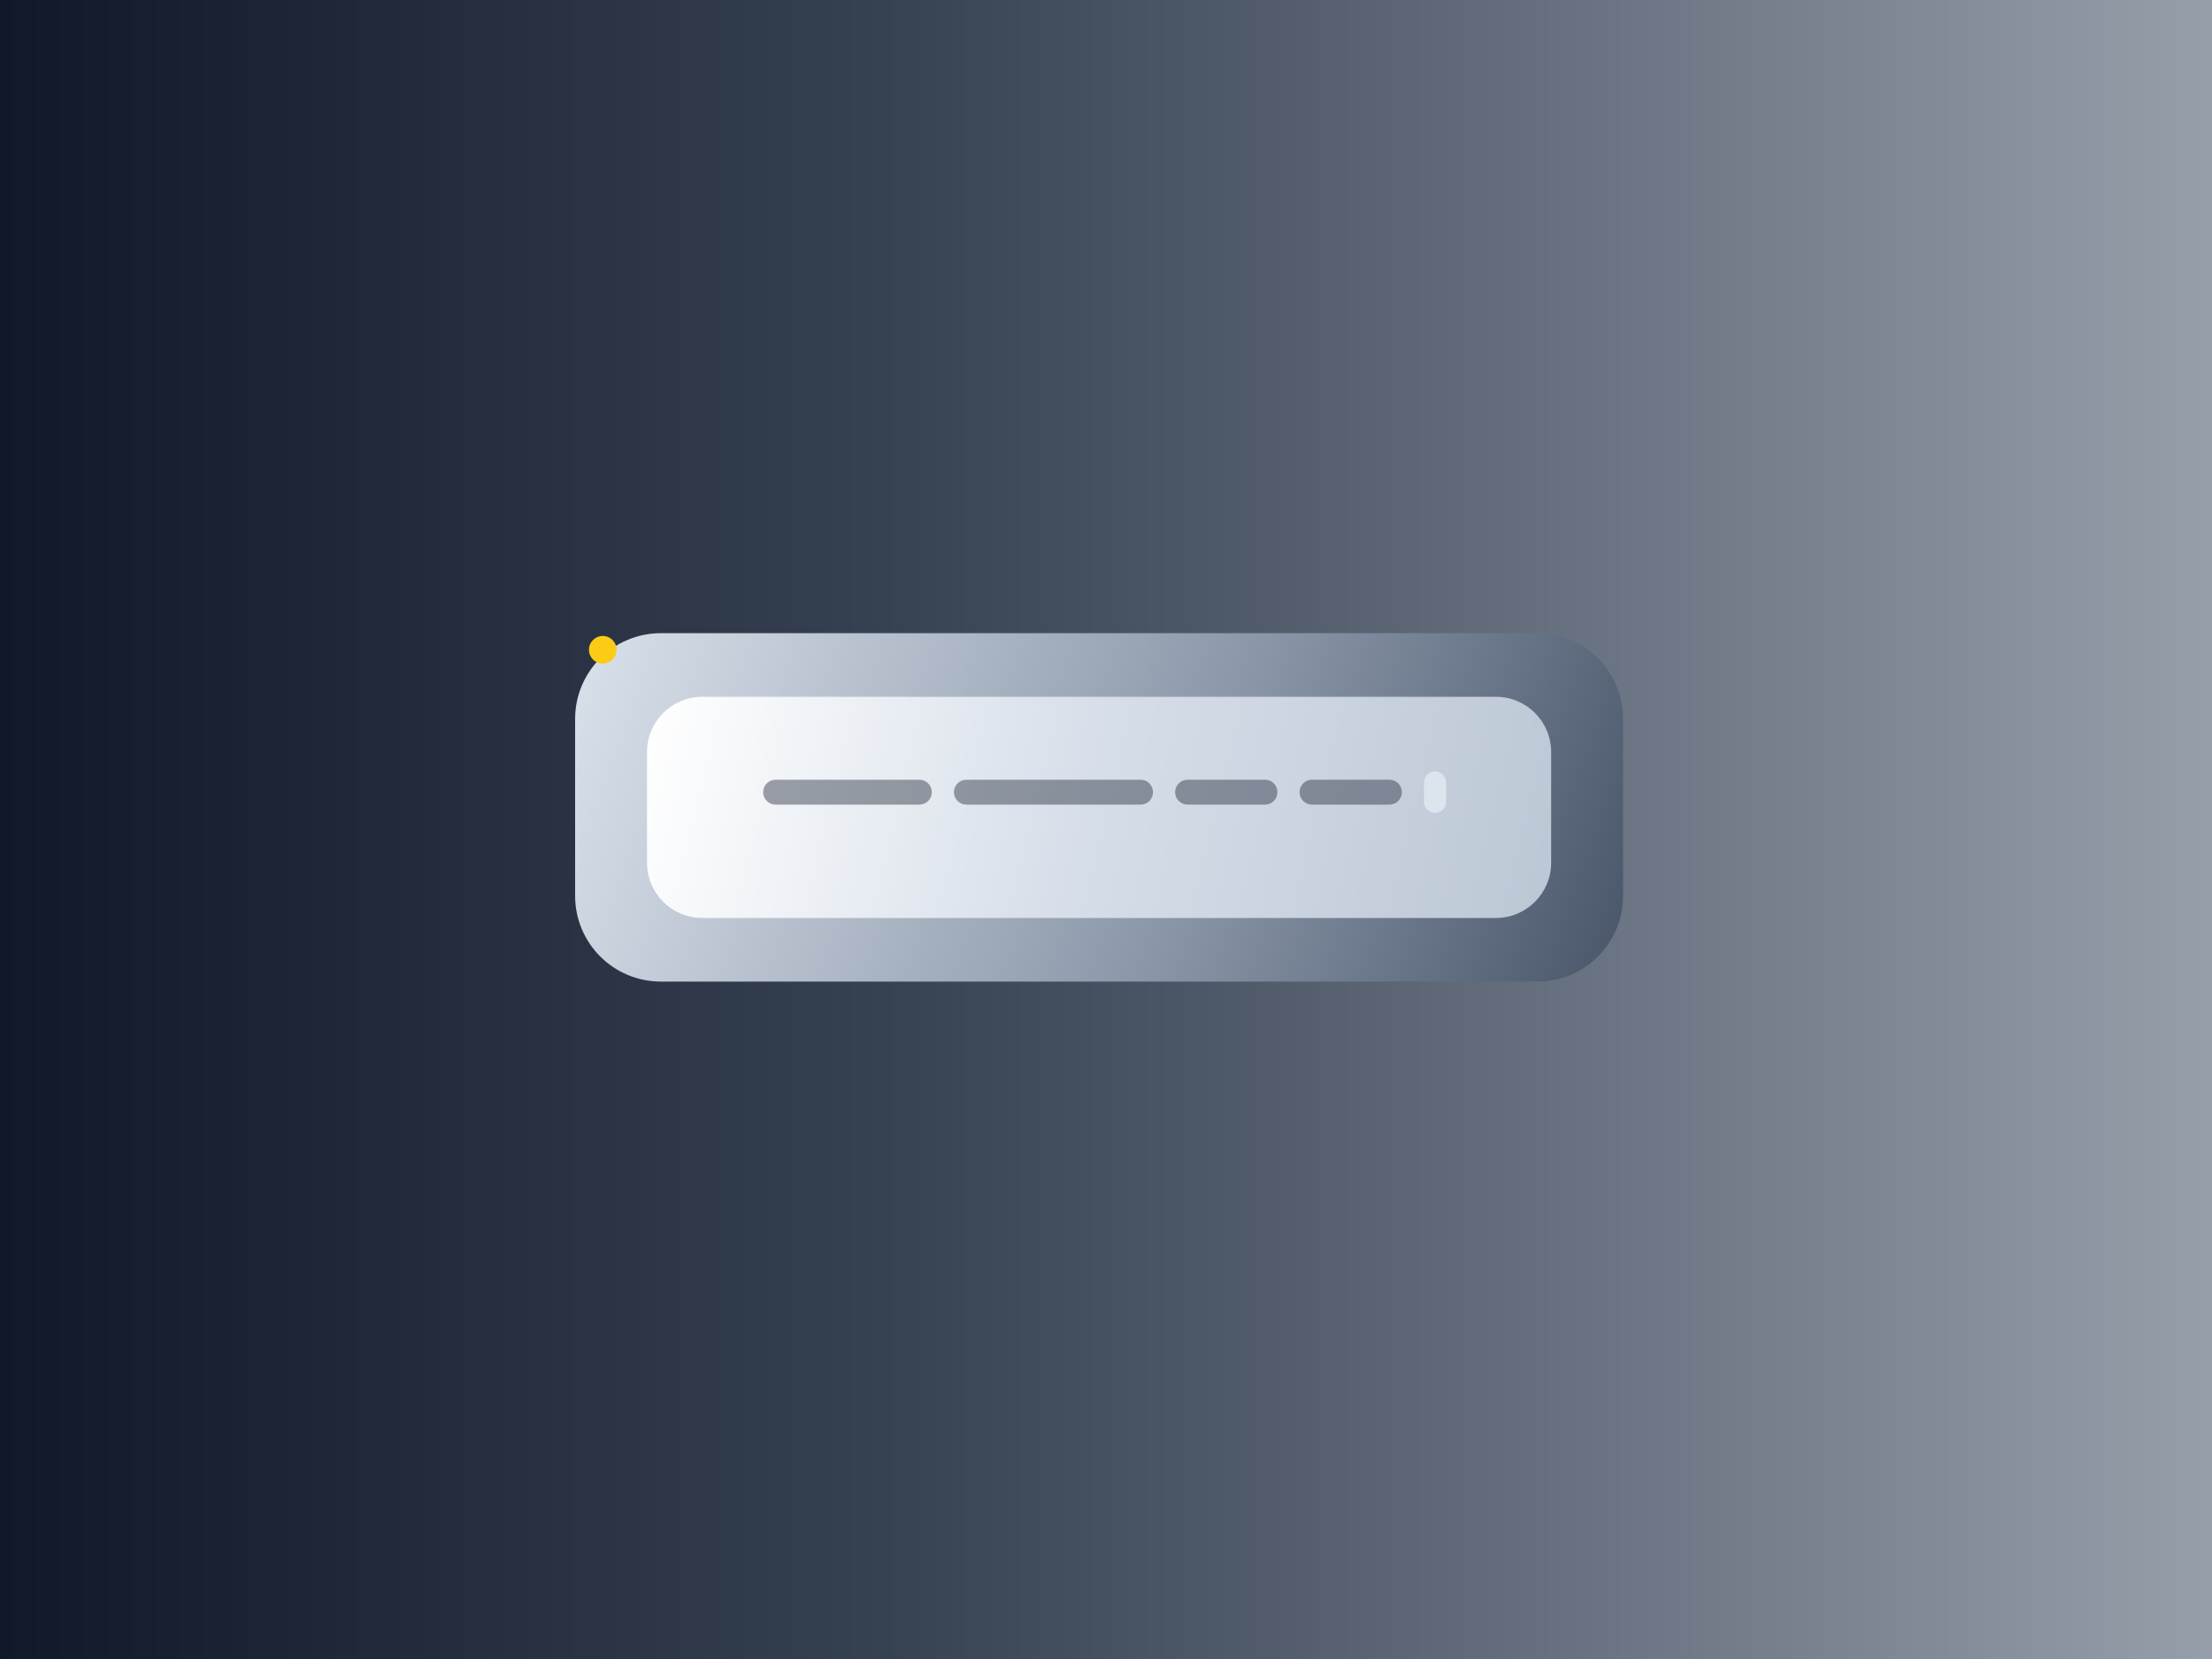
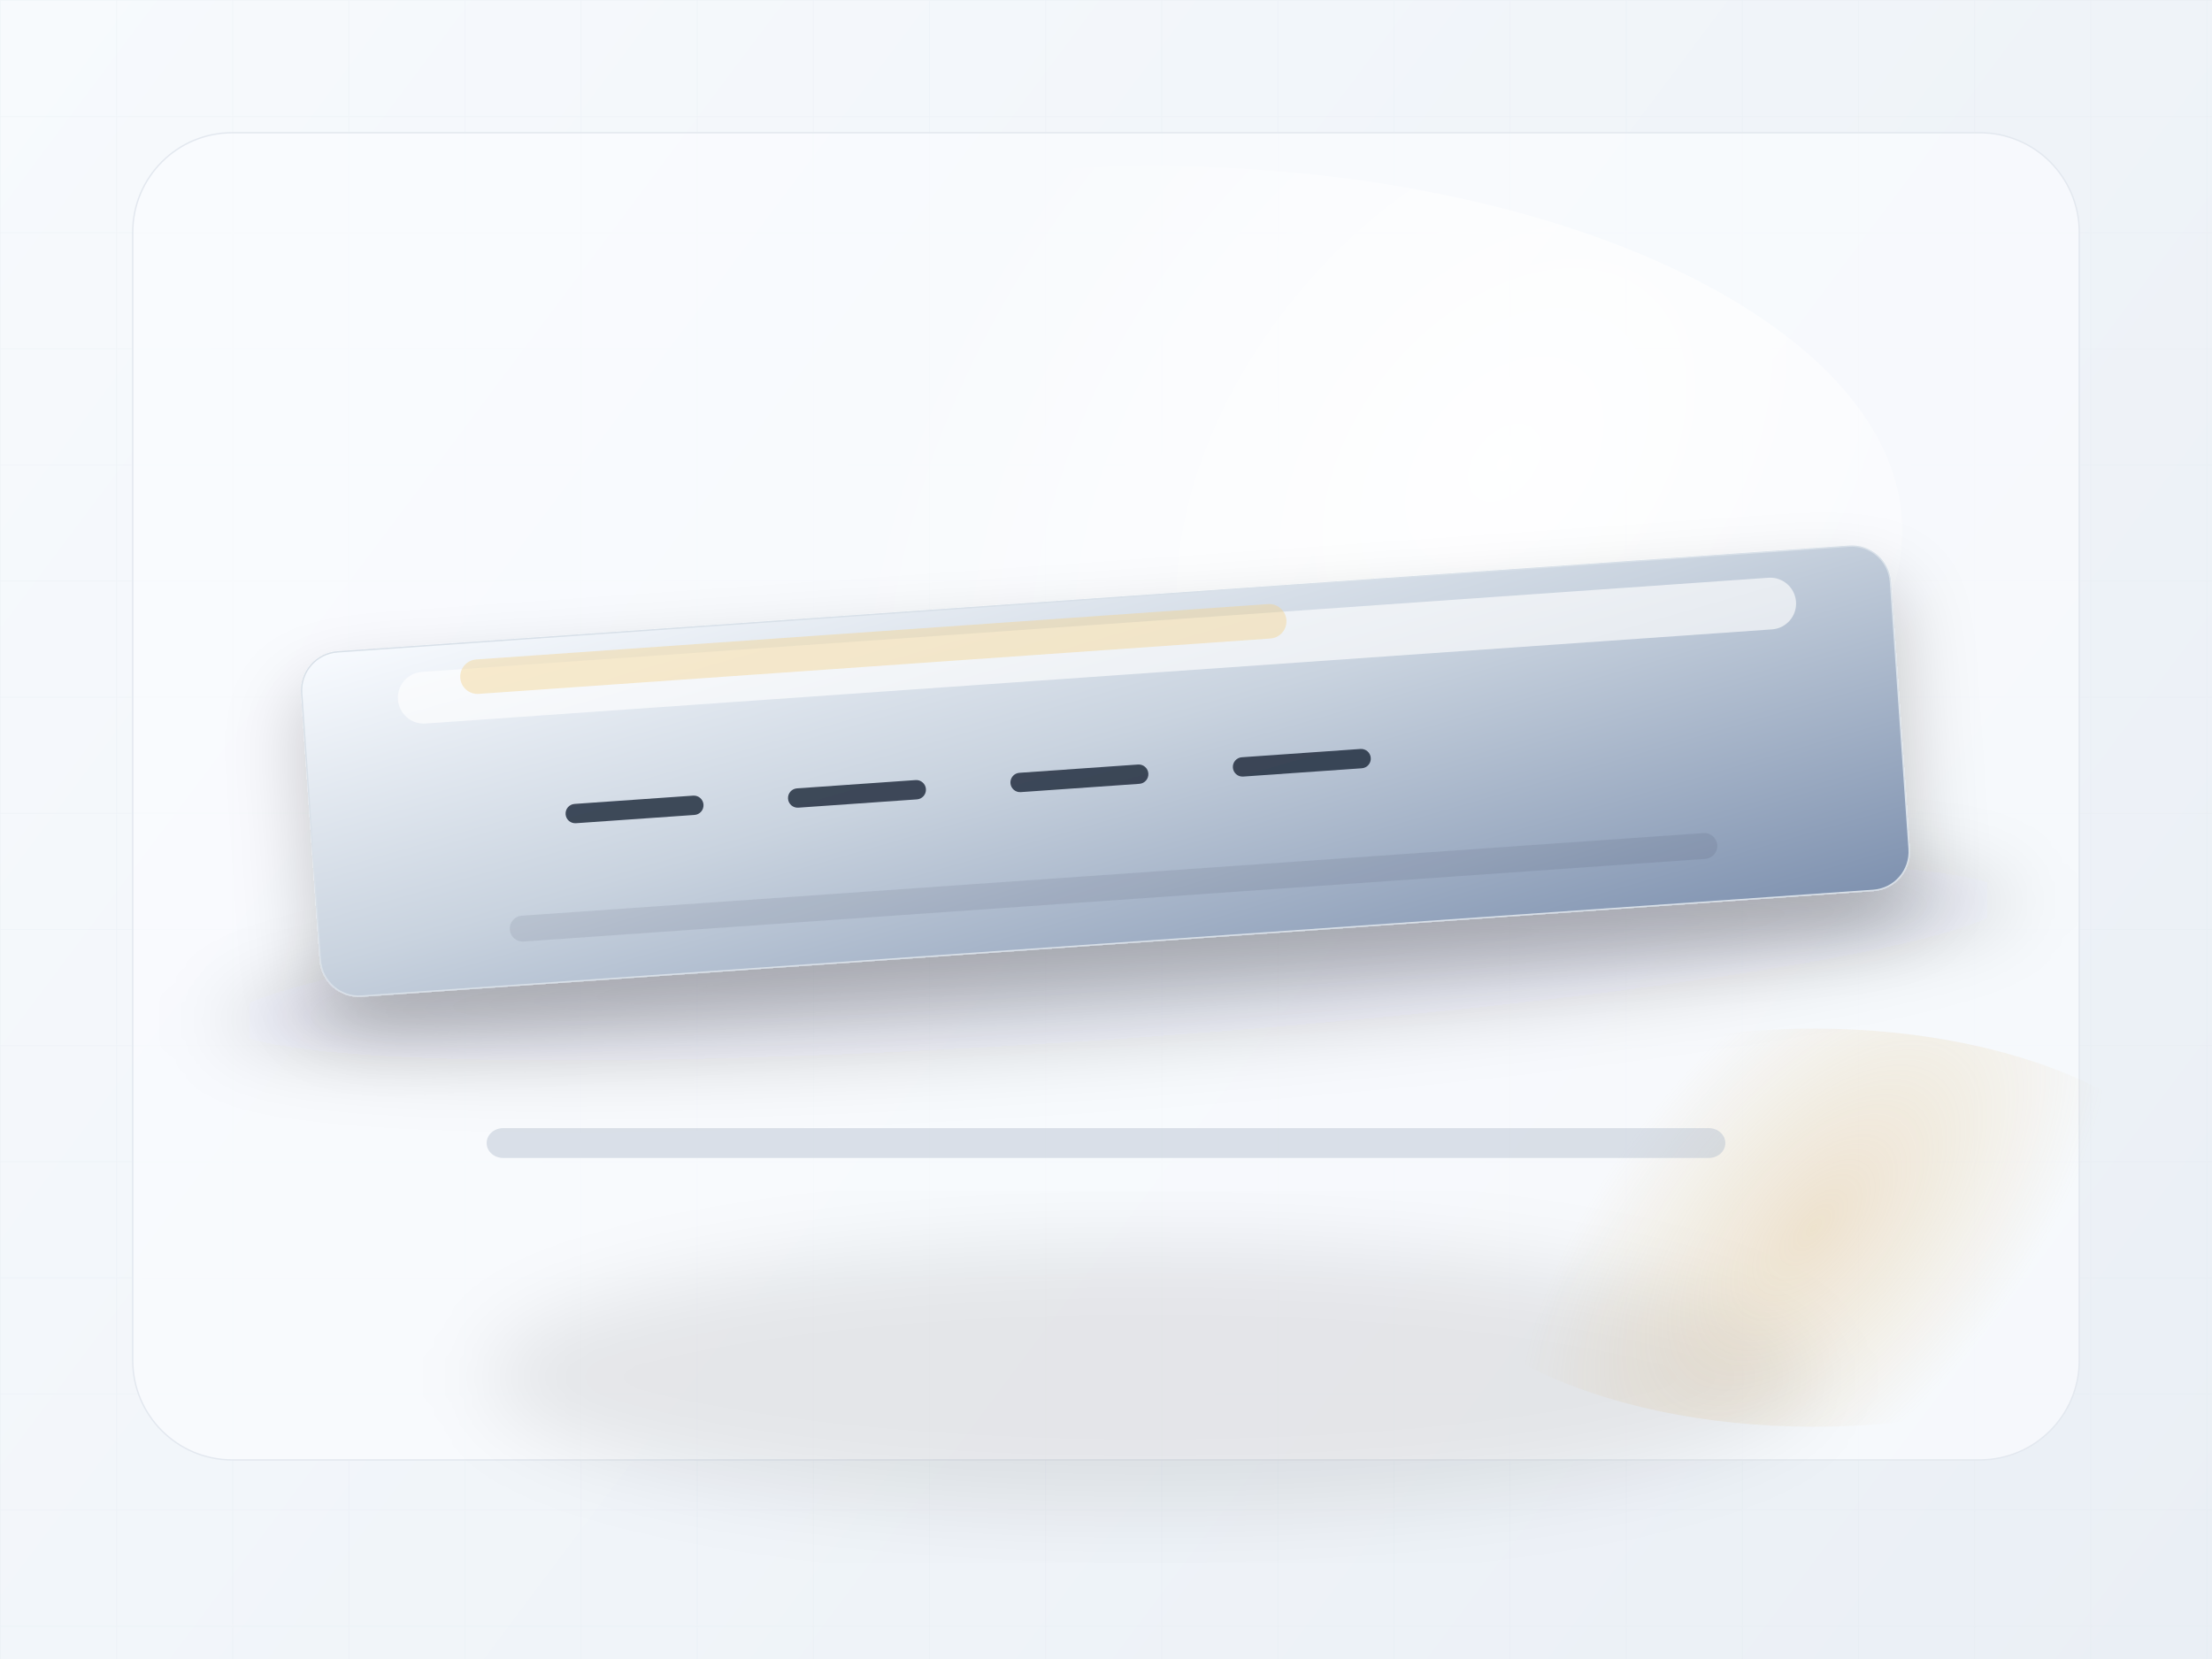
- <svg xmlns="http://www.w3.org/2000/svg" id="Layer_1" version="1.1" viewBox="0 0 1600 1200">
+ <svg xmlns="http://www.w3.org/2000/svg" width="1600" height="1200" viewBox="0 0 1600 1200" fill="none">
  <defs>
-     <style>
-       .st0 {
-         fill: #dce4ee;
-       }
- 
-       .st1 {
-         fill: url(#linear-gradient2);
-       }
- 
-       .st2 {
-         fill: url(#linear-gradient1);
-       }
- 
-       .st3 {
-         fill: #facc15;
-       }
- 
-       .st4 {
-         fill: url(#linear-gradient);
-       }
- 
-       .st5 {
-         fill: #111a2a;
-         fill-opacity: .4;
-       }
-     </style>
-     <linearGradient id="linear-gradient" x1="0" y1="600" x2="1600" y2="600" gradientUnits="userSpaceOnUse">
-       <stop offset="0" stop-color="#111827" />
-       <stop offset=".4" stop-color="#364152" />
-       <stop offset="1" stop-color="#969eaa" />
+     <linearGradient id="pdp-travel-ports-bg" x1="0" y1="0" x2="1600" y2="1200" gradientUnits="userSpaceOnUse">
+       <stop offset="0" stop-color="#F7FAFD" />
+       <stop offset="1" stop-color="#EAEFF5" />
    </linearGradient>
-     <linearGradient id="linear-gradient1" x1="436.2" y1="742.3" x2="1152.2" y2="490.3" gradientTransform="translate(0 1200) scale(1 -1)" gradientUnits="userSpaceOnUse">
-       <stop offset="0" stop-color="#d6dee8" />
-       <stop offset=".6" stop-color="#8a96a8" />
-       <stop offset="1" stop-color="#4d596d" />
+     <radialGradient id="pdp-travel-ports-glow" cx="0" cy="0" r="1" gradientUnits="userSpaceOnUse" gradientTransform="translate(1088 336) rotate(130) scale(608 408)">
+       <stop stop-color="#FFFFFF" stop-opacity="0.95" />
+       <stop offset="1" stop-color="#FFFFFF" stop-opacity="0" />
+     </radialGradient>
+     <radialGradient id="pdp-travel-ports-amber" cx="0" cy="0" r="1" gradientUnits="userSpaceOnUse" gradientTransform="translate(1312 888) rotate(130) scale(288 144)">
+       <stop stop-color="#D7A24B" stop-opacity="0.26" />
+       <stop offset="1" stop-color="#D7A24B" stop-opacity="0" />
+     </radialGradient>
+     <linearGradient id="pdp-travel-ports-panel" x1="0" y1="0" x2="0" y2="1">
+       <stop stop-color="#FFFFFF" />
+       <stop offset="1" stop-color="#EEF3F8" />
    </linearGradient>
-     <linearGradient id="linear-gradient2" x1="468" y1="696" x2="1122" y2="536" gradientTransform="translate(0 1200) scale(1 -1)" gradientUnits="userSpaceOnUse">
-       <stop offset="0" stop-color="#fff" />
-       <stop offset=".5" stop-color="#d5dde8" />
-       <stop offset="1" stop-color="#bcc7d5" />
+     <linearGradient id="pdp-travel-ports-metal" x1="0" y1="0" x2="1" y2="1">
+       <stop stop-color="#F8FBFF" />
+       <stop offset="0.45" stop-color="#C9D3DF" />
+       <stop offset="1" stop-color="#7E91AF" />
    </linearGradient>
+     <linearGradient id="pdp-travel-ports-metal-dark" x1="0" y1="0" x2="1" y2="1">
+       <stop stop-color="#3B4758" />
+       <stop offset="1" stop-color="#111827" />
+     </linearGradient>
+     <filter id="pdp-travel-ports-blur" x="-20%" y="-20%" width="140%" height="140%">
+       <feGaussianBlur stdDeviation="28" />
+     </filter>
+     <filter id="pdp-travel-ports-shadow" x="-40%" y="-40%" width="180%" height="200%">
+       <feDropShadow dx="0" dy="24" stdDeviation="26" flood-color="#000814" flood-opacity="0.22" />
+     </filter>
+     <pattern id="pdp-travel-ports-grid" width="84" height="84" patternUnits="userSpaceOnUse">
+       <path d="M84 0H0V84" stroke="#D9E1EA" stroke-opacity=".4" stroke-width="1" />
+     </pattern>
  </defs>
-   <rect class="st4" width="1600" height="1200" />
-   <g>
-     <rect class="st2" x="416" y="458" width="758" height="252" rx="62" ry="62" />
-     <rect class="st1" x="468" y="504" width="654" height="160" rx="40" ry="40" />
-     <path class="st5" d="M561,564h104c5,0,9,4,9,9h0c0,5-4,9-9,9h-104c-5,0-9-4-9-9h0c0-5,4-9,9-9Z" />
-     <path class="st5" d="M699,564h126c5,0,9,4,9,9h0c0,5-4,9-9,9h-126c-5,0-9-4-9-9h0c0-5,4-9,9-9Z" />
-     <path class="st5" d="M859,564h56c5,0,9,4,9,9h0c0,5-4,9-9,9h-56c-5,0-9-4-9-9h0c0-5,4-9,9-9Z" />
-     <path class="st5" d="M949,564h56c5,0,9,4,9,9h0c0,5-4,9-9,9h-56c-5,0-9-4-9-9h0c0-5,4-9,9-9Z" />
-     <path class="st0" d="M1038,558h0c4.4,0,8,3.6,8,8v14c0,4.4-3.6,8-8,8h0c-4.4,0-8-3.6-8-8v-14c0-4.4,3.6-8,8-8Z" />
+   <rect width="1600" height="1200" fill="url(#pdp-travel-ports-bg)" />
+   <rect width="1600" height="1200" fill="url(#pdp-travel-ports-grid)" opacity=".55" />
+   <rect x="96" y="96" width="1408" height="960" rx="72" fill="#FBFDFF" fill-opacity=".68" stroke="#E3E8EF" stroke-opacity="1" />
+   <ellipse cx="832" cy="996" rx="480" ry="96" fill="#0B1120" fill-opacity=".08" filter="url(#pdp-travel-ports-blur)" />
+   <ellipse cx="832" cy="384" rx="544" ry="264" fill="url(#pdp-travel-ports-glow)" />
+   <ellipse cx="1312" cy="888" rx="288" ry="144" fill="url(#pdp-travel-ports-amber)" />
+   <g transform="translate(224 408) rotate(-4 576 156)">
+     <ellipse cx="576" cy="287.04" rx="645.12" ry="56.16" fill="#0B1120" fill-opacity=".16" filter="url(#pdp-travel-ports-blur)" />
+     <g filter="url(#pdp-travel-ports-shadow)">
+       <rect x="0" y="24.96" width="1152" height="249.6" rx="28" fill="url(#pdp-travel-ports-metal)" stroke="#D8E0E8" />
+       <rect x="69.12" y="43.68" width="1013.76" height="37.44" rx="18.72" fill="rgba(255,255,255,.8)" opacity=".8" />
+       <rect x="115.2" y="37.44" width="599.04" height="24.96" rx="12.48" fill="#F4D28A" opacity=".42" />
+       <rect x="138.24" y="224.64" width="875.52" height="18.72" rx="9.36" fill="rgba(15,23,42,.08)" />
+       <rect x="184.32" y="146.64" width="99.994" height="14" rx="7" fill="#1E293B" fill-opacity=".82" />
+       <rect x="345.6" y="146.64" width="99.994" height="14" rx="7" fill="#1E293B" fill-opacity=".82" />
+       <rect x="506.88" y="146.64" width="99.994" height="14" rx="7" fill="#1E293B" fill-opacity=".82" />
+       <rect x="668.16" y="146.64" width="99.994" height="14" rx="7" fill="#1E293B" fill-opacity=".82" />
+     </g>
  </g>
-   <circle class="st3" cx="436" cy="470" r="10" />
+   <rect x="352" y="816" width="896" height="21.6" rx="12" fill="#B3BFCE" opacity=".45" />
</svg>
